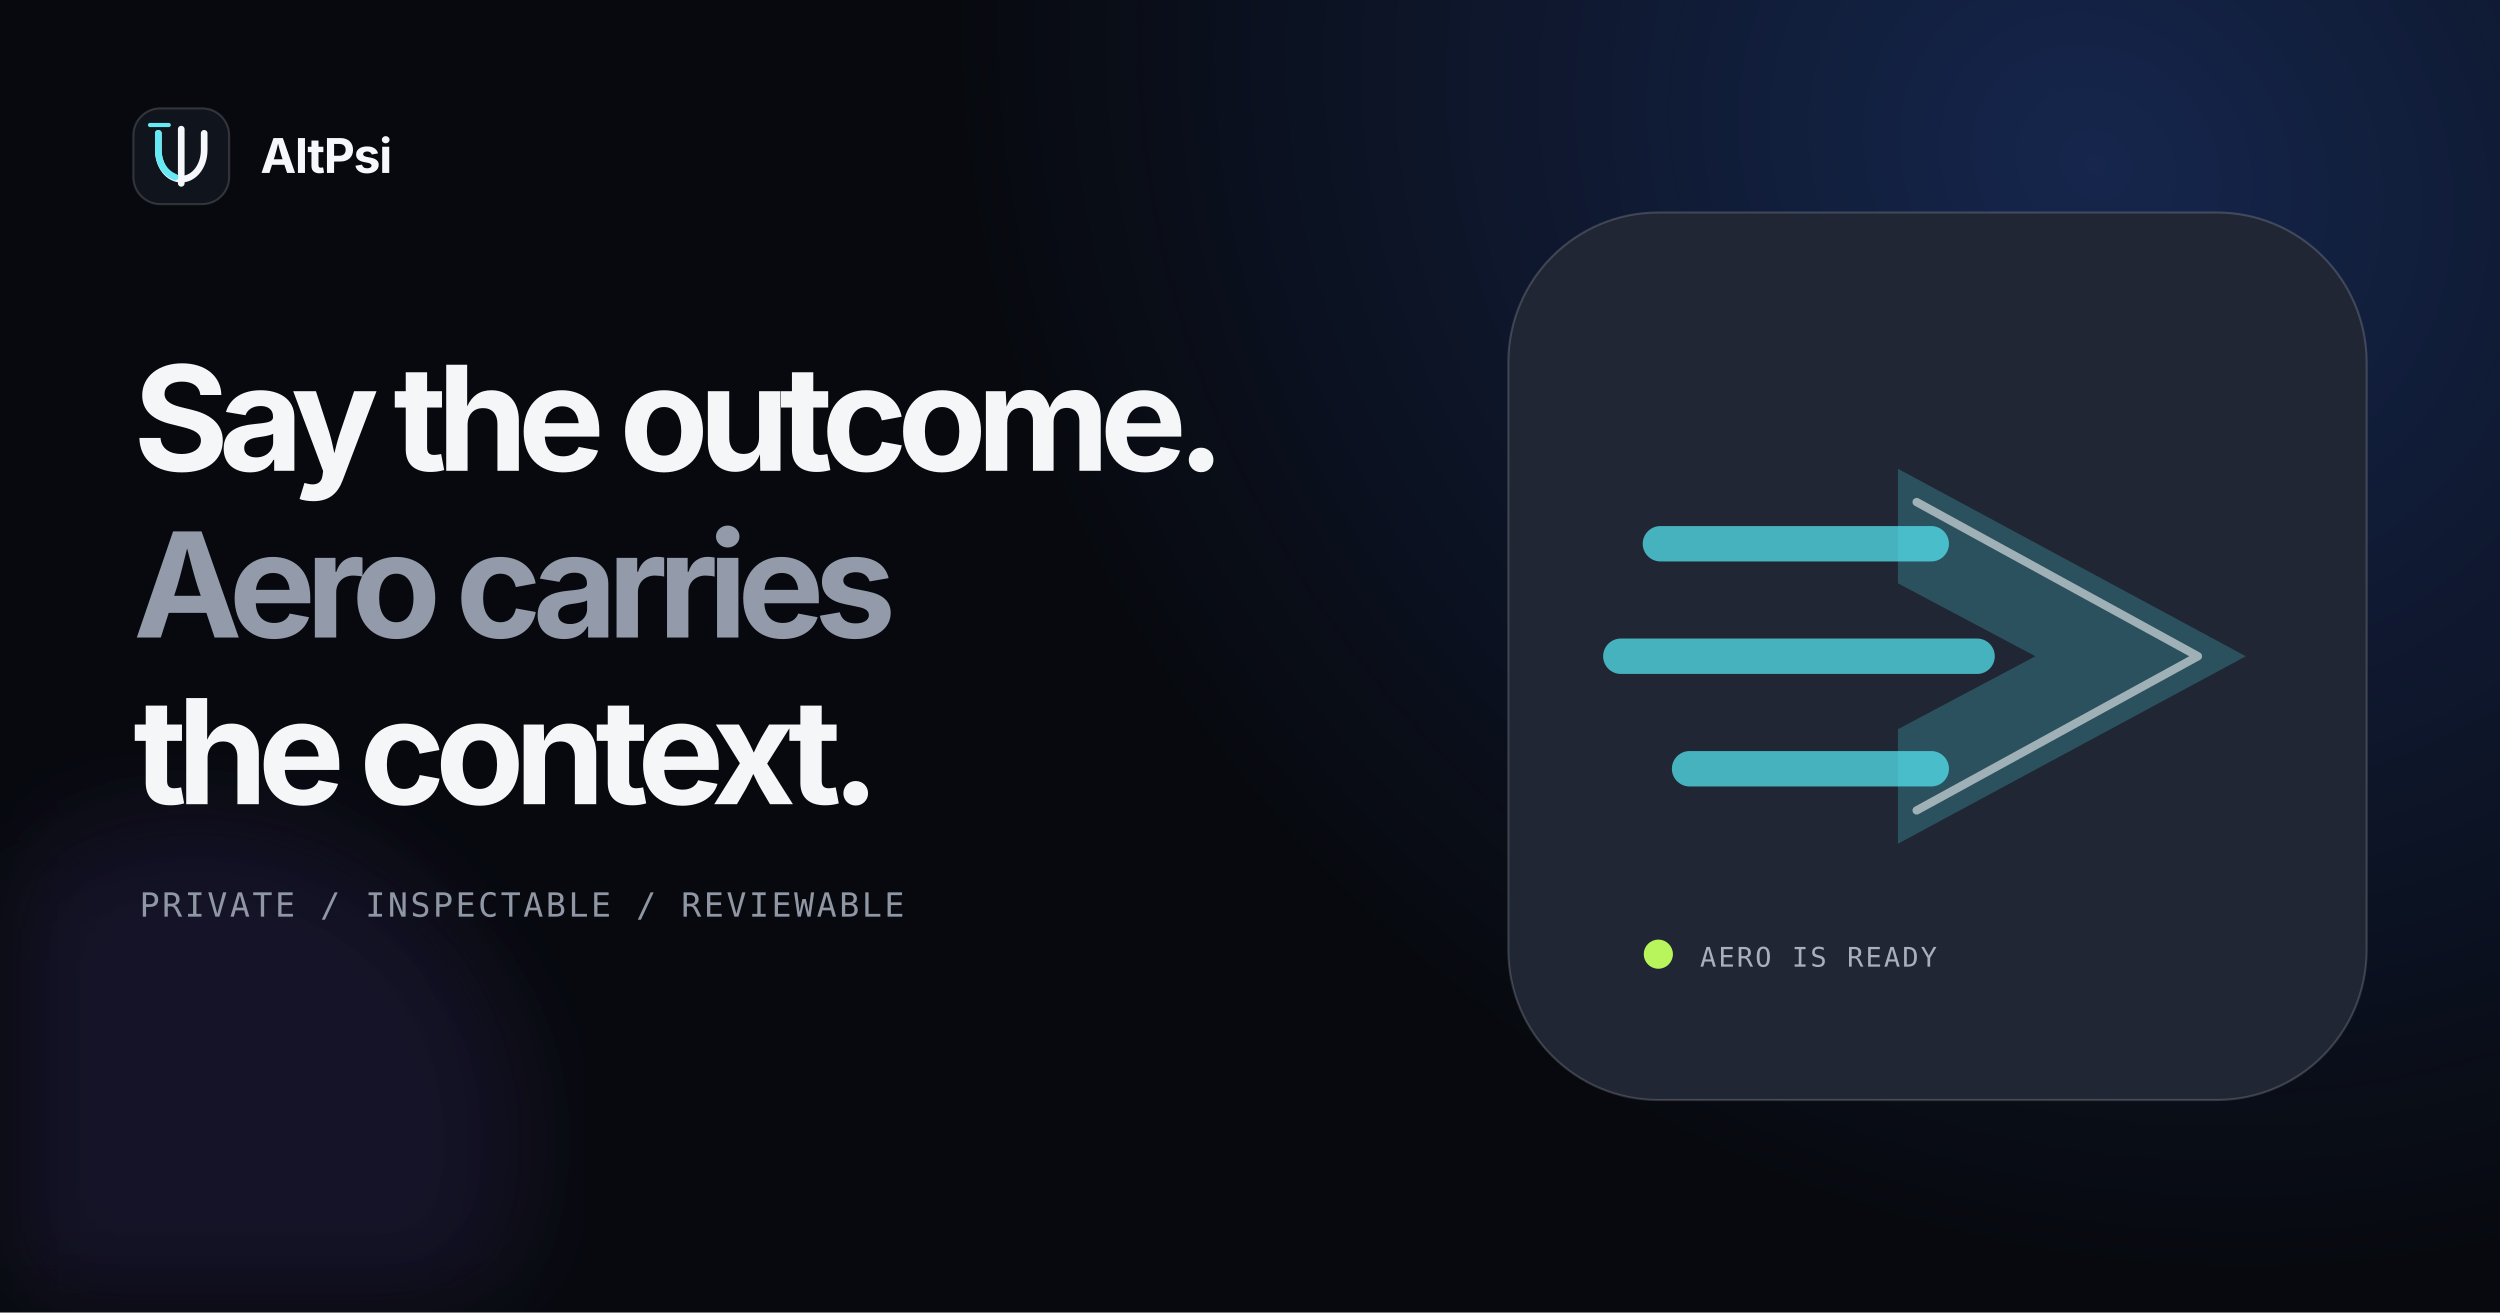
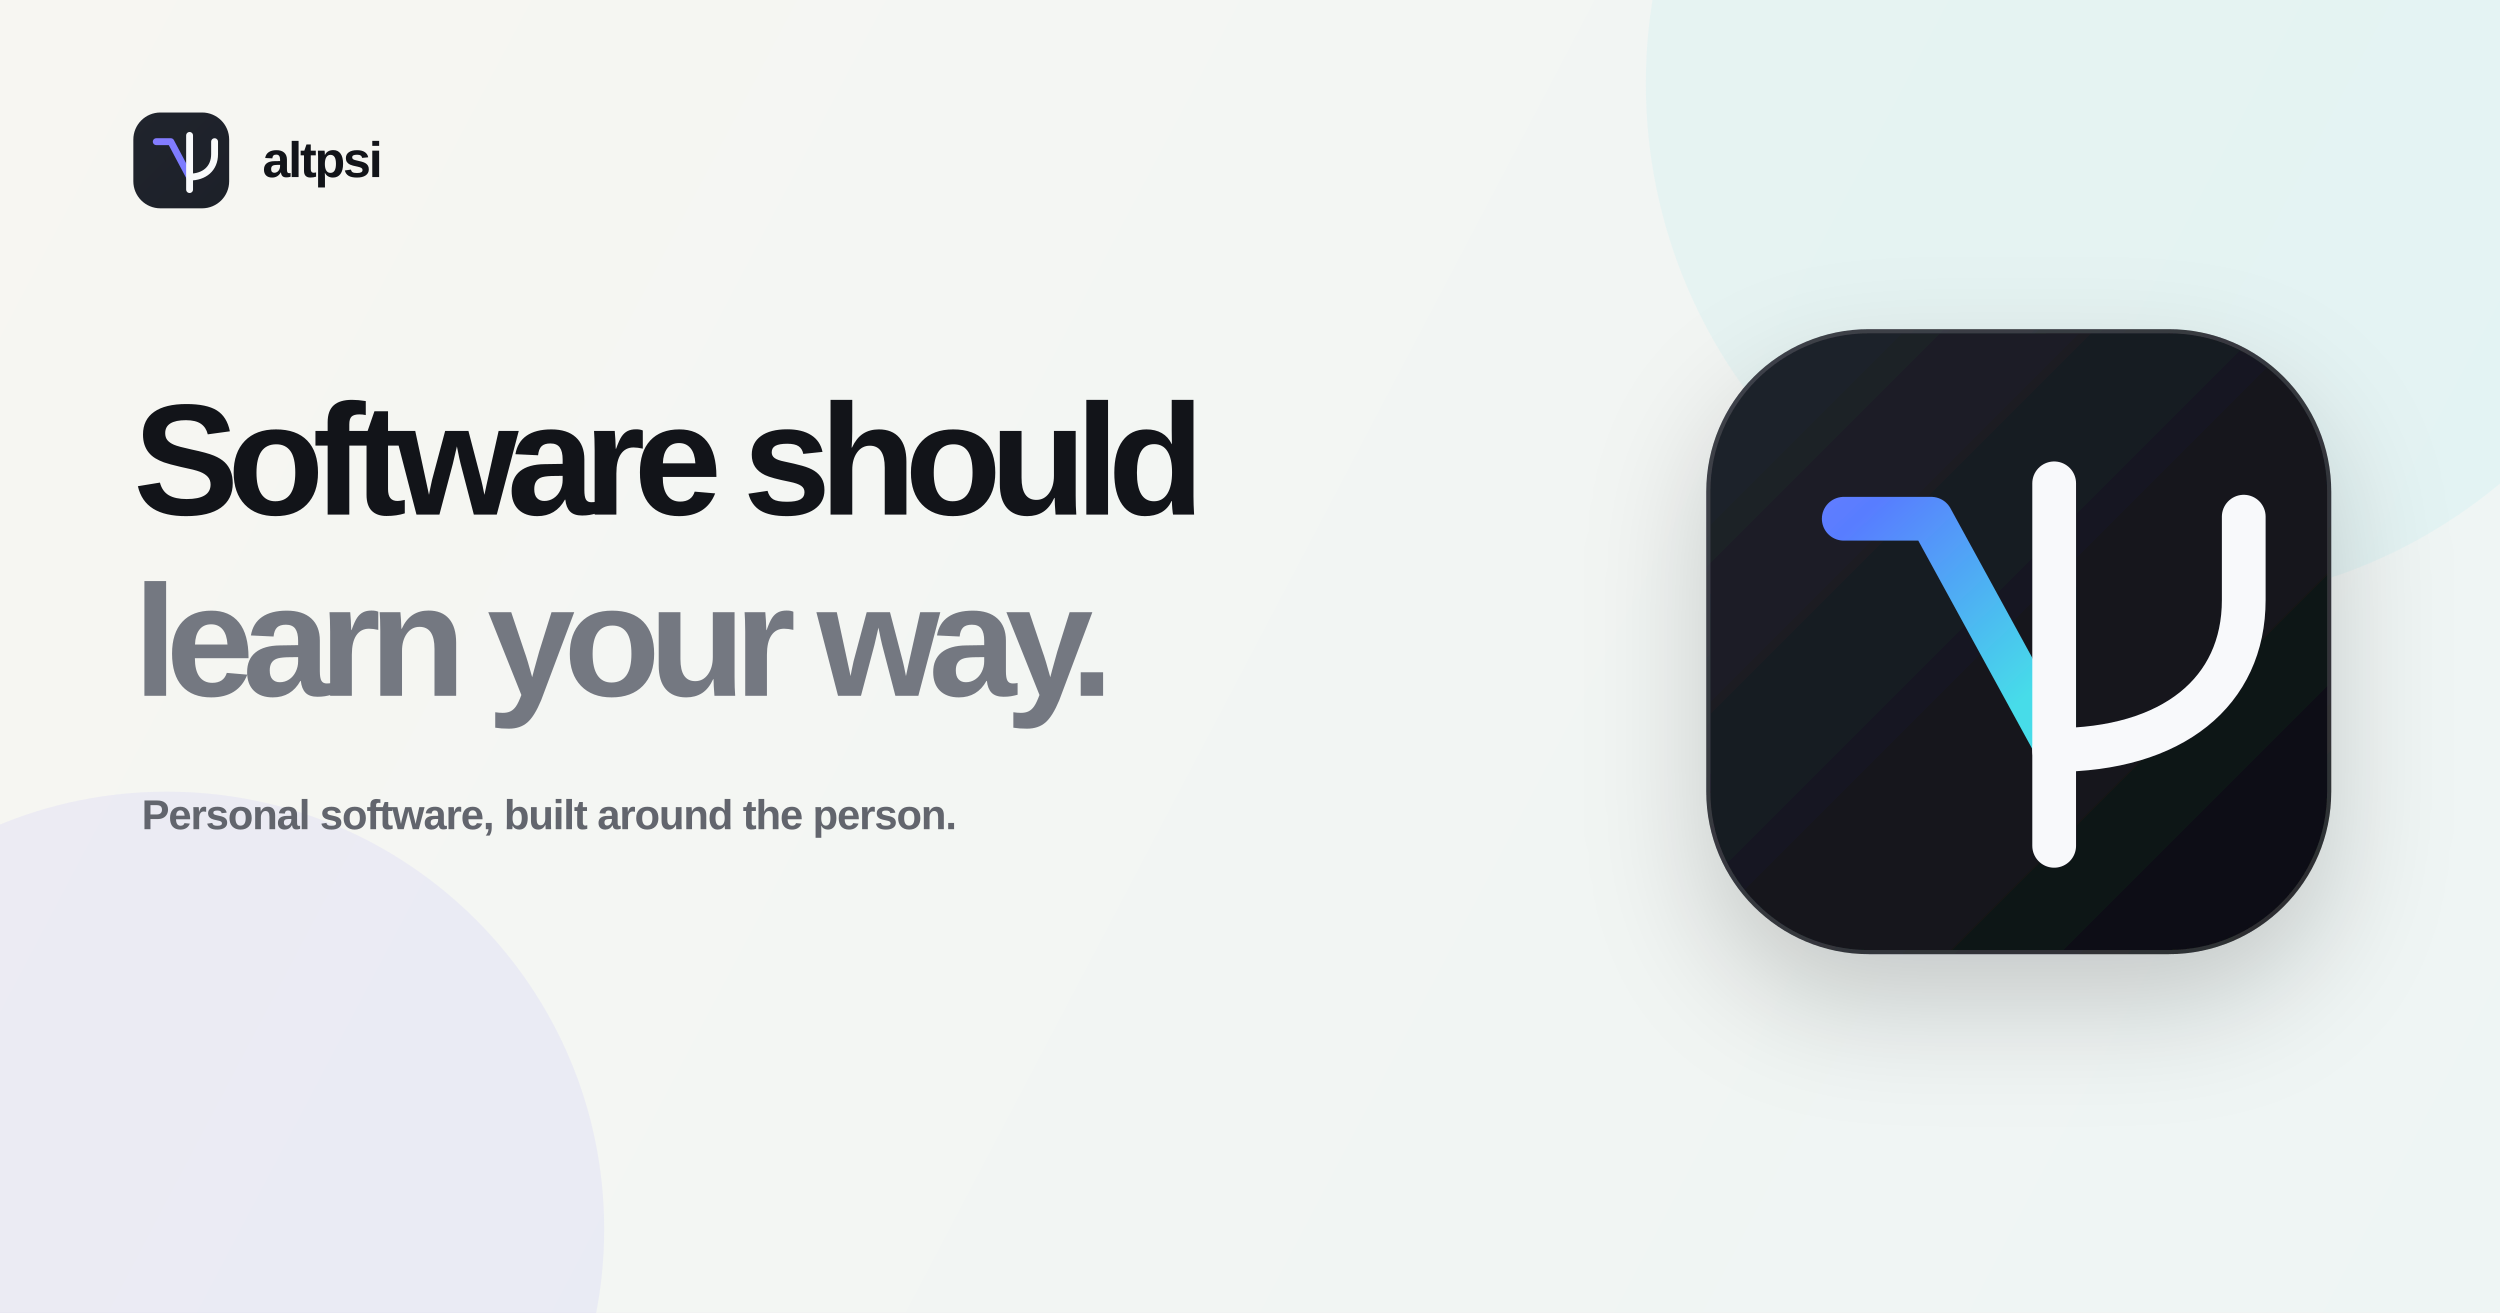
<svg xmlns="http://www.w3.org/2000/svg" width="1200" height="630" viewBox="0 0 1200 630" role="img" aria-labelledby="title desc">
  <defs>
-     <radialGradient id="glow" cx="0" cy="0" r="1" gradientTransform="translate(1010 80) rotate(128) scale(510 580)" gradientUnits="userSpaceOnUse">
-       <stop stop-color="#315ec7" stop-opacity=".34" />
-       <stop offset="1" stop-color="#315ec7" stop-opacity="0" />
-     </radialGradient>
-     <linearGradient id="card" x1="706" y1="116" x2="1110" y2="524" gradientUnits="userSpaceOnUse">
-       <stop stop-color="#202633" />
-       <stop offset="1" stop-color="#0c0f16" />
+     <linearGradient id="field" x1="0" y1="0" x2="1200" y2="630" gradientUnits="userSpaceOnUse">
+       <stop stop-color="#f7f6f2" />
+       <stop offset="1" stop-color="#eef5f4" />
    </linearGradient>
-     <linearGradient id="flow" x1="770" y1="315" x2="1050" y2="315" gradientUnits="userSpaceOnUse">
-       <stop stop-color="#54e7f5" stop-opacity=".22" />
-       <stop offset=".5" stop-color="#63dff7" />
-       <stop offset="1" stop-color="#ffffff" />
+     <linearGradient id="tile" x1="0" y1="0" x2="330" y2="330" gradientUnits="userSpaceOnUse">
+       <stop stop-color="#20242d" />
+       <stop offset="1" stop-color="#090a0e" />
    </linearGradient>
-     <filter id="blur">
-       <feGaussianBlur stdDeviation="28" />
+     <linearGradient id="path" x1="0" y1="0" x2="160" y2="170" gradientUnits="userSpaceOnUse">
+       <stop stop-color="#8b7cff" />
+       <stop offset=".5" stop-color="#587dff" />
+       <stop offset="1" stop-color="#46dce9" />
+     </linearGradient>
+     <filter id="shadow" x="-30%" y="-30%" width="160%" height="180%">
+       <feDropShadow dx="0" dy="24" stdDeviation="28" flood-color="#121419" flood-opacity=".18" />
    </filter>
  </defs>
-   <rect width="1200" height="630" fill="#07090e" />
-   <rect width="1200" height="630" fill="url(#glow)" />
-   <circle cx="94" cy="548" r="155" fill="#7556db" fill-opacity=".13" filter="url(#blur)" />
-   <g transform="translate(64 52)">
-     <rect width="46" height="46" rx="13" fill="#10141d" stroke="#fff" stroke-opacity=".16" />
-     <path d="M23 10v26M12 12v8c0 8 5 14 11 14s11-6 11-14v-8" fill="none" stroke="#f5f7fb" stroke-width="3.2" stroke-linecap="round" />
-     <path d="M12 12v8c0 6 3 11 8 13" fill="none" stroke="#64e9f5" stroke-width="3.2" stroke-linecap="round" />
-     <path d="M8 8h9" fill="none" stroke="#64e9f5" stroke-width="2" stroke-linecap="round" />
-     <text x="61" y="31" fill="#f6f7fb" font-family="Inter, Arial, sans-serif" font-size="23" font-weight="700" letter-spacing="-0.6">AltPsi</text>
+   <rect width="1200" height="630" fill="url(#field)" />
+   <circle cx="1040" cy="40" r="250" fill="#63dce8" fill-opacity=".08" />
+   <circle cx="80" cy="590" r="210" fill="#7868ff" fill-opacity=".08" />
+   <g transform="translate(64 54)">
+     <rect width="46" height="46" rx="13" fill="url(#tile)" />
+     <path d="M11 14h7l9 17" fill="none" stroke="url(#path)" stroke-width="3.3" stroke-linecap="round" stroke-linejoin="round" />
+     <path d="M27 11v26M39 14v6c0 7-5 11-12 11" fill="none" stroke="#f8f9fb" stroke-width="3.3" stroke-linecap="round" />
+     <text x="62" y="31" fill="#121419" font-family="Manrope, Arial, sans-serif" font-size="24" font-weight="600" letter-spacing="-1">altpsi</text>
  </g>
-   <text x="64" y="226" fill="#f5f6f8" font-family="Inter, Arial, sans-serif" font-size="70" font-weight="650" letter-spacing="-4.8">Say the outcome.</text>
-   <text x="64" y="306" fill="#939aaa" font-family="Inter, Arial, sans-serif" font-size="70" font-weight="650" letter-spacing="-4.8">Aero carries</text>
-   <text x="64" y="386" fill="#f5f6f8" font-family="Inter, Arial, sans-serif" font-size="70" font-weight="650" letter-spacing="-4.8">the context.</text>
-   <text x="67" y="440" fill="#8f96a4" font-family="IBM Plex Mono, Consolas, monospace" font-size="16" letter-spacing="1.2">PRIVATE  /  INSPECTABLE  /  REVIEWABLE</text>
-   <g transform="translate(724 102)">
-     <rect width="412" height="426" rx="72" fill="url(#card)" stroke="#fff" stroke-opacity=".17" />
-     <path d="M73 159h130M54 213h171M87 267h116" fill="none" stroke="#55e7f4" stroke-linecap="round" stroke-width="17" opacity=".72" />
-     <path d="m187 123 167 90-167 90v-55l66-35-66-35Z" fill="url(#flow)" />
-     <path d="m196 139 135 74-135 74" fill="none" stroke="#fff" stroke-opacity=".55" stroke-width="4" stroke-linecap="round" stroke-linejoin="round" />
-     <circle cx="72" cy="356" r="7" fill="#b8f55c" />
-     <text x="92" y="362" fill="#a8afbd" font-family="IBM Plex Mono, Consolas, monospace" font-size="13" letter-spacing="1">AERO IS READY</text>
+   <text x="64" y="247" fill="#121419" font-family="Manrope, Arial, sans-serif" font-size="76" font-weight="600" letter-spacing="-5.5">Software should</text>
+   <text x="64" y="334" fill="#747881" font-family="Manrope, Arial, sans-serif" font-size="76" font-weight="600" letter-spacing="-5.5">learn your way.</text>
+   <text x="68" y="398" fill="#62656d" font-family="Manrope, Arial, sans-serif" font-size="20" font-weight="600" letter-spacing="-.5">Personal software, built around the person.</text>
+   <g transform="translate(819 158)" filter="url(#shadow)">
+     <rect width="300" height="300" rx="78" fill="url(#tile)" />
+     <rect x="1" y="1" width="298" height="298" rx="77" fill="none" stroke="#fff" stroke-opacity=".14" stroke-width="2" />
+     <path d="M66 91h42l58 106" fill="none" stroke="url(#path)" stroke-width="21" stroke-linecap="round" stroke-linejoin="round" />
+     <path d="M167 74v174" fill="none" stroke="#f8f9fb" stroke-width="21" stroke-linecap="round" />
+     <path d="M258 90v40c0 44-34 72-91 72" fill="none" stroke="#f8f9fb" stroke-width="21" stroke-linecap="round" />
  </g>
</svg>
